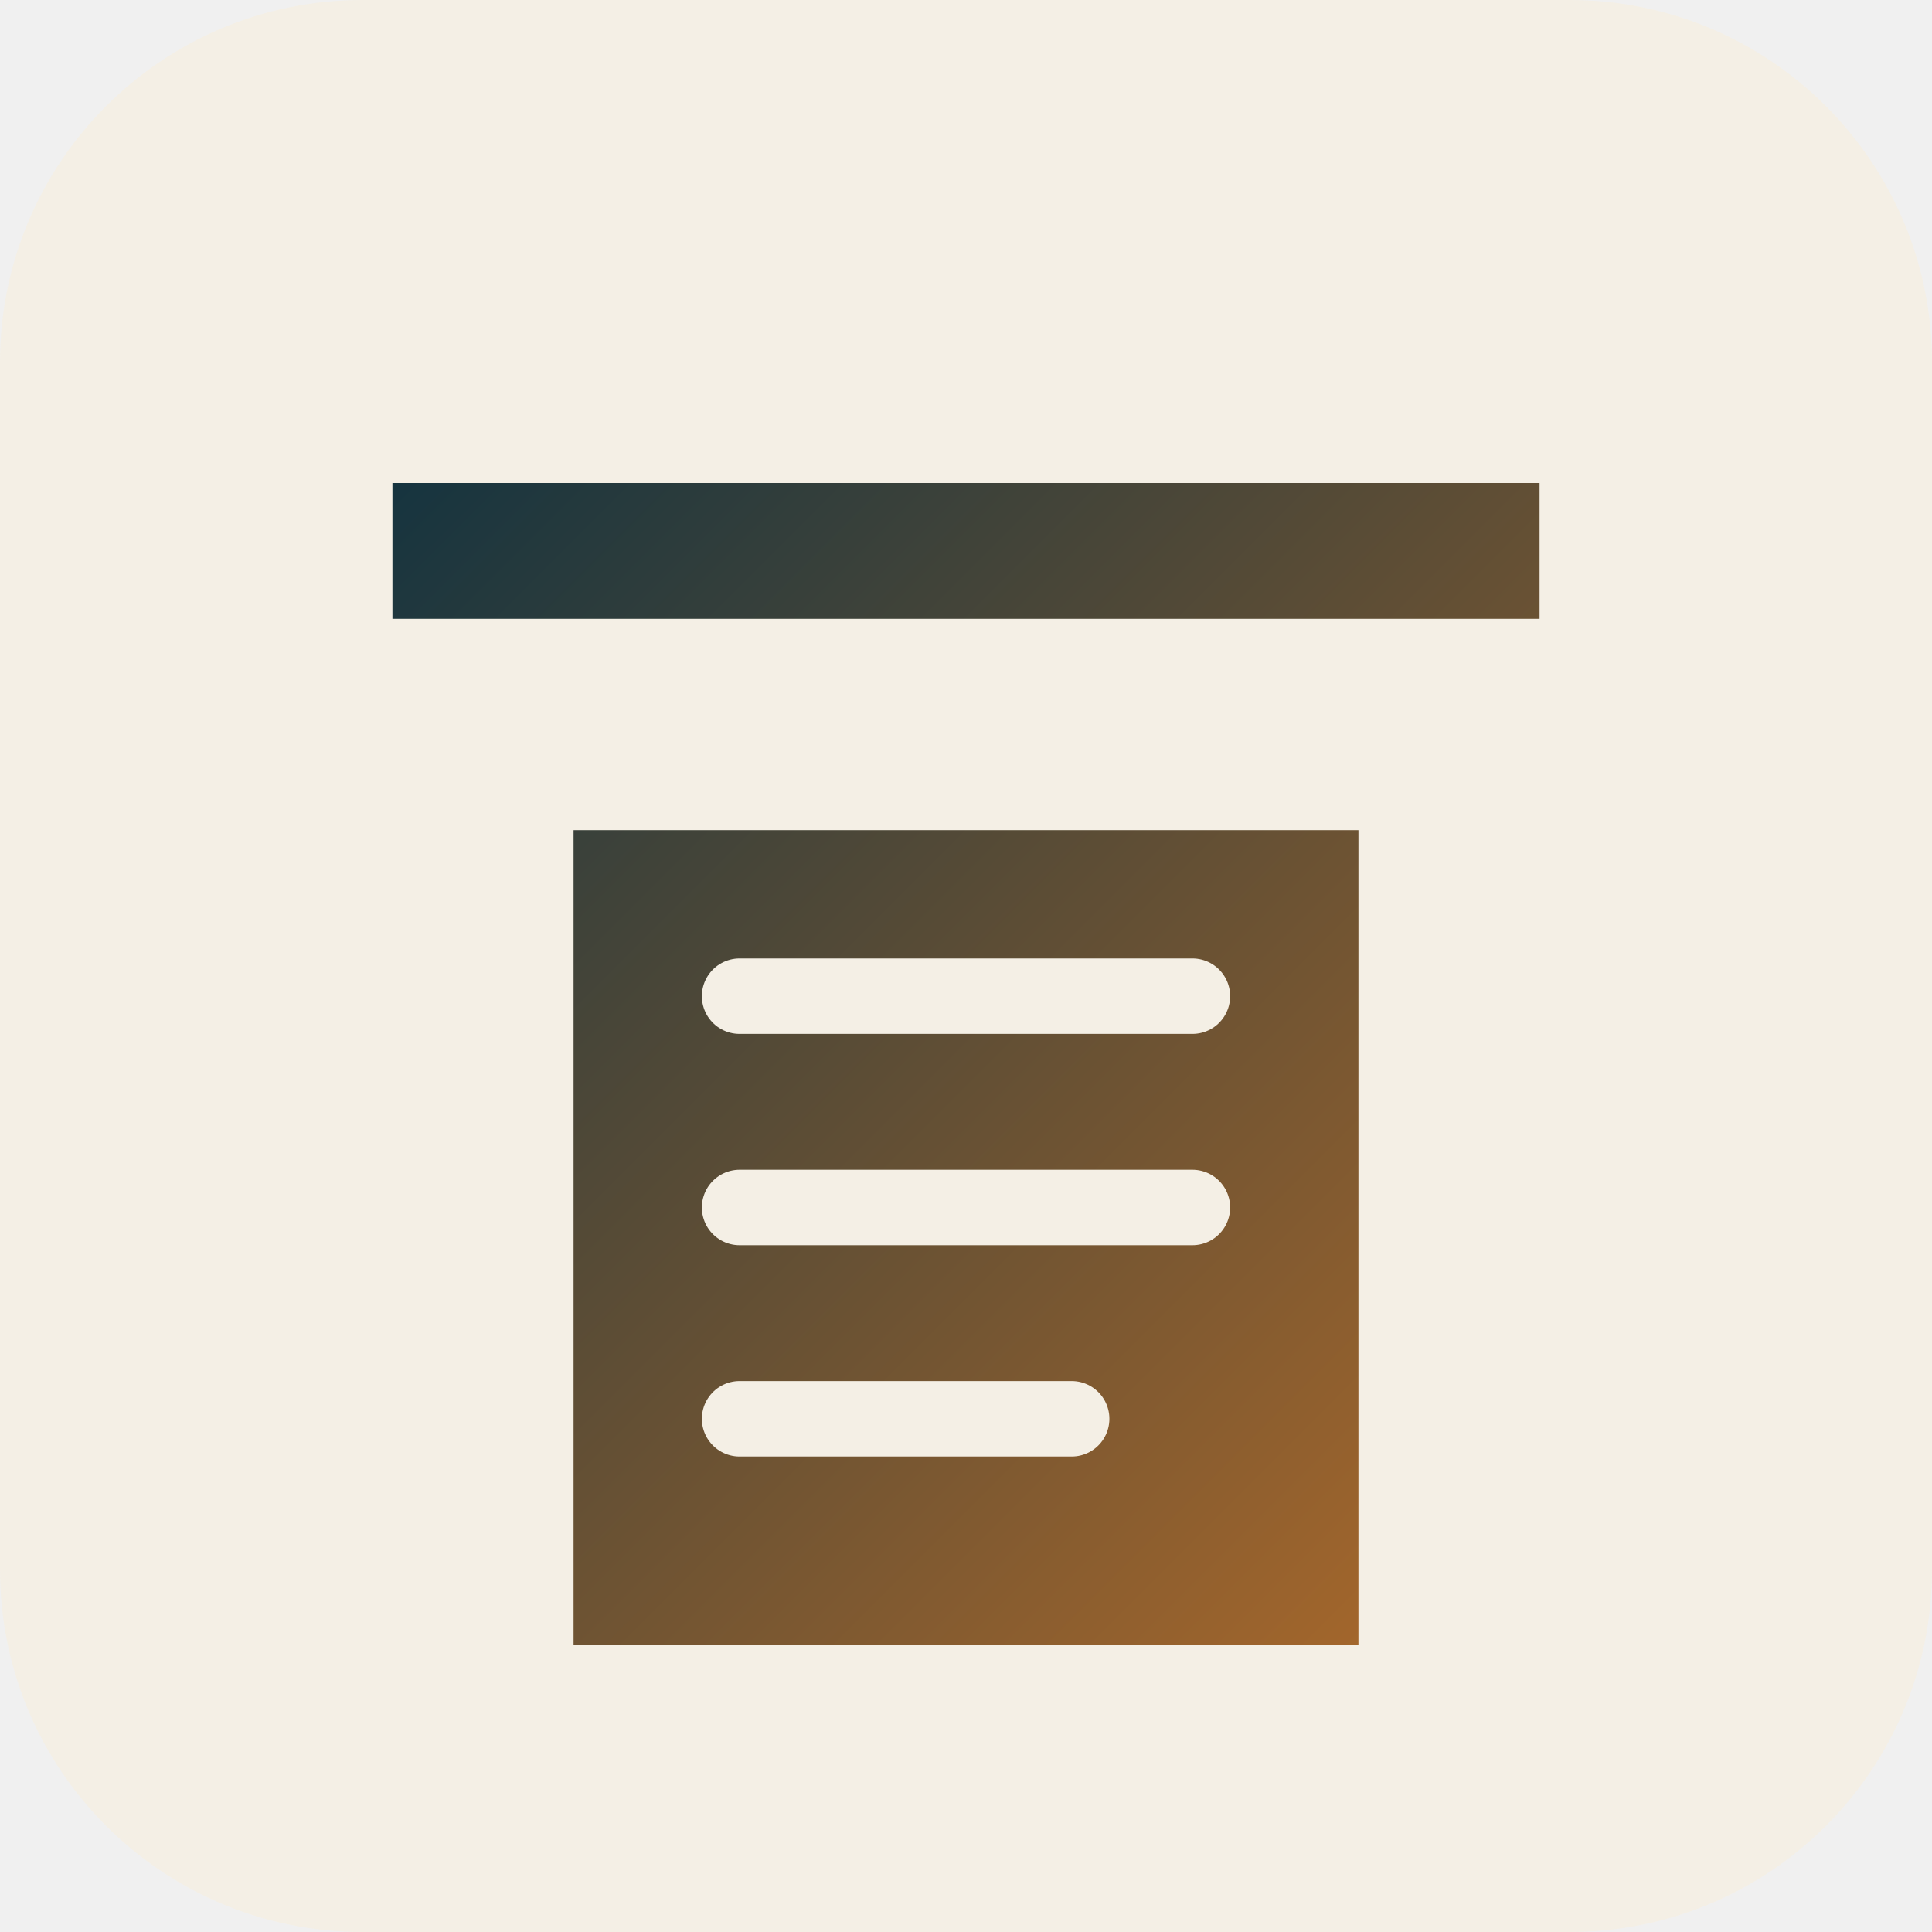
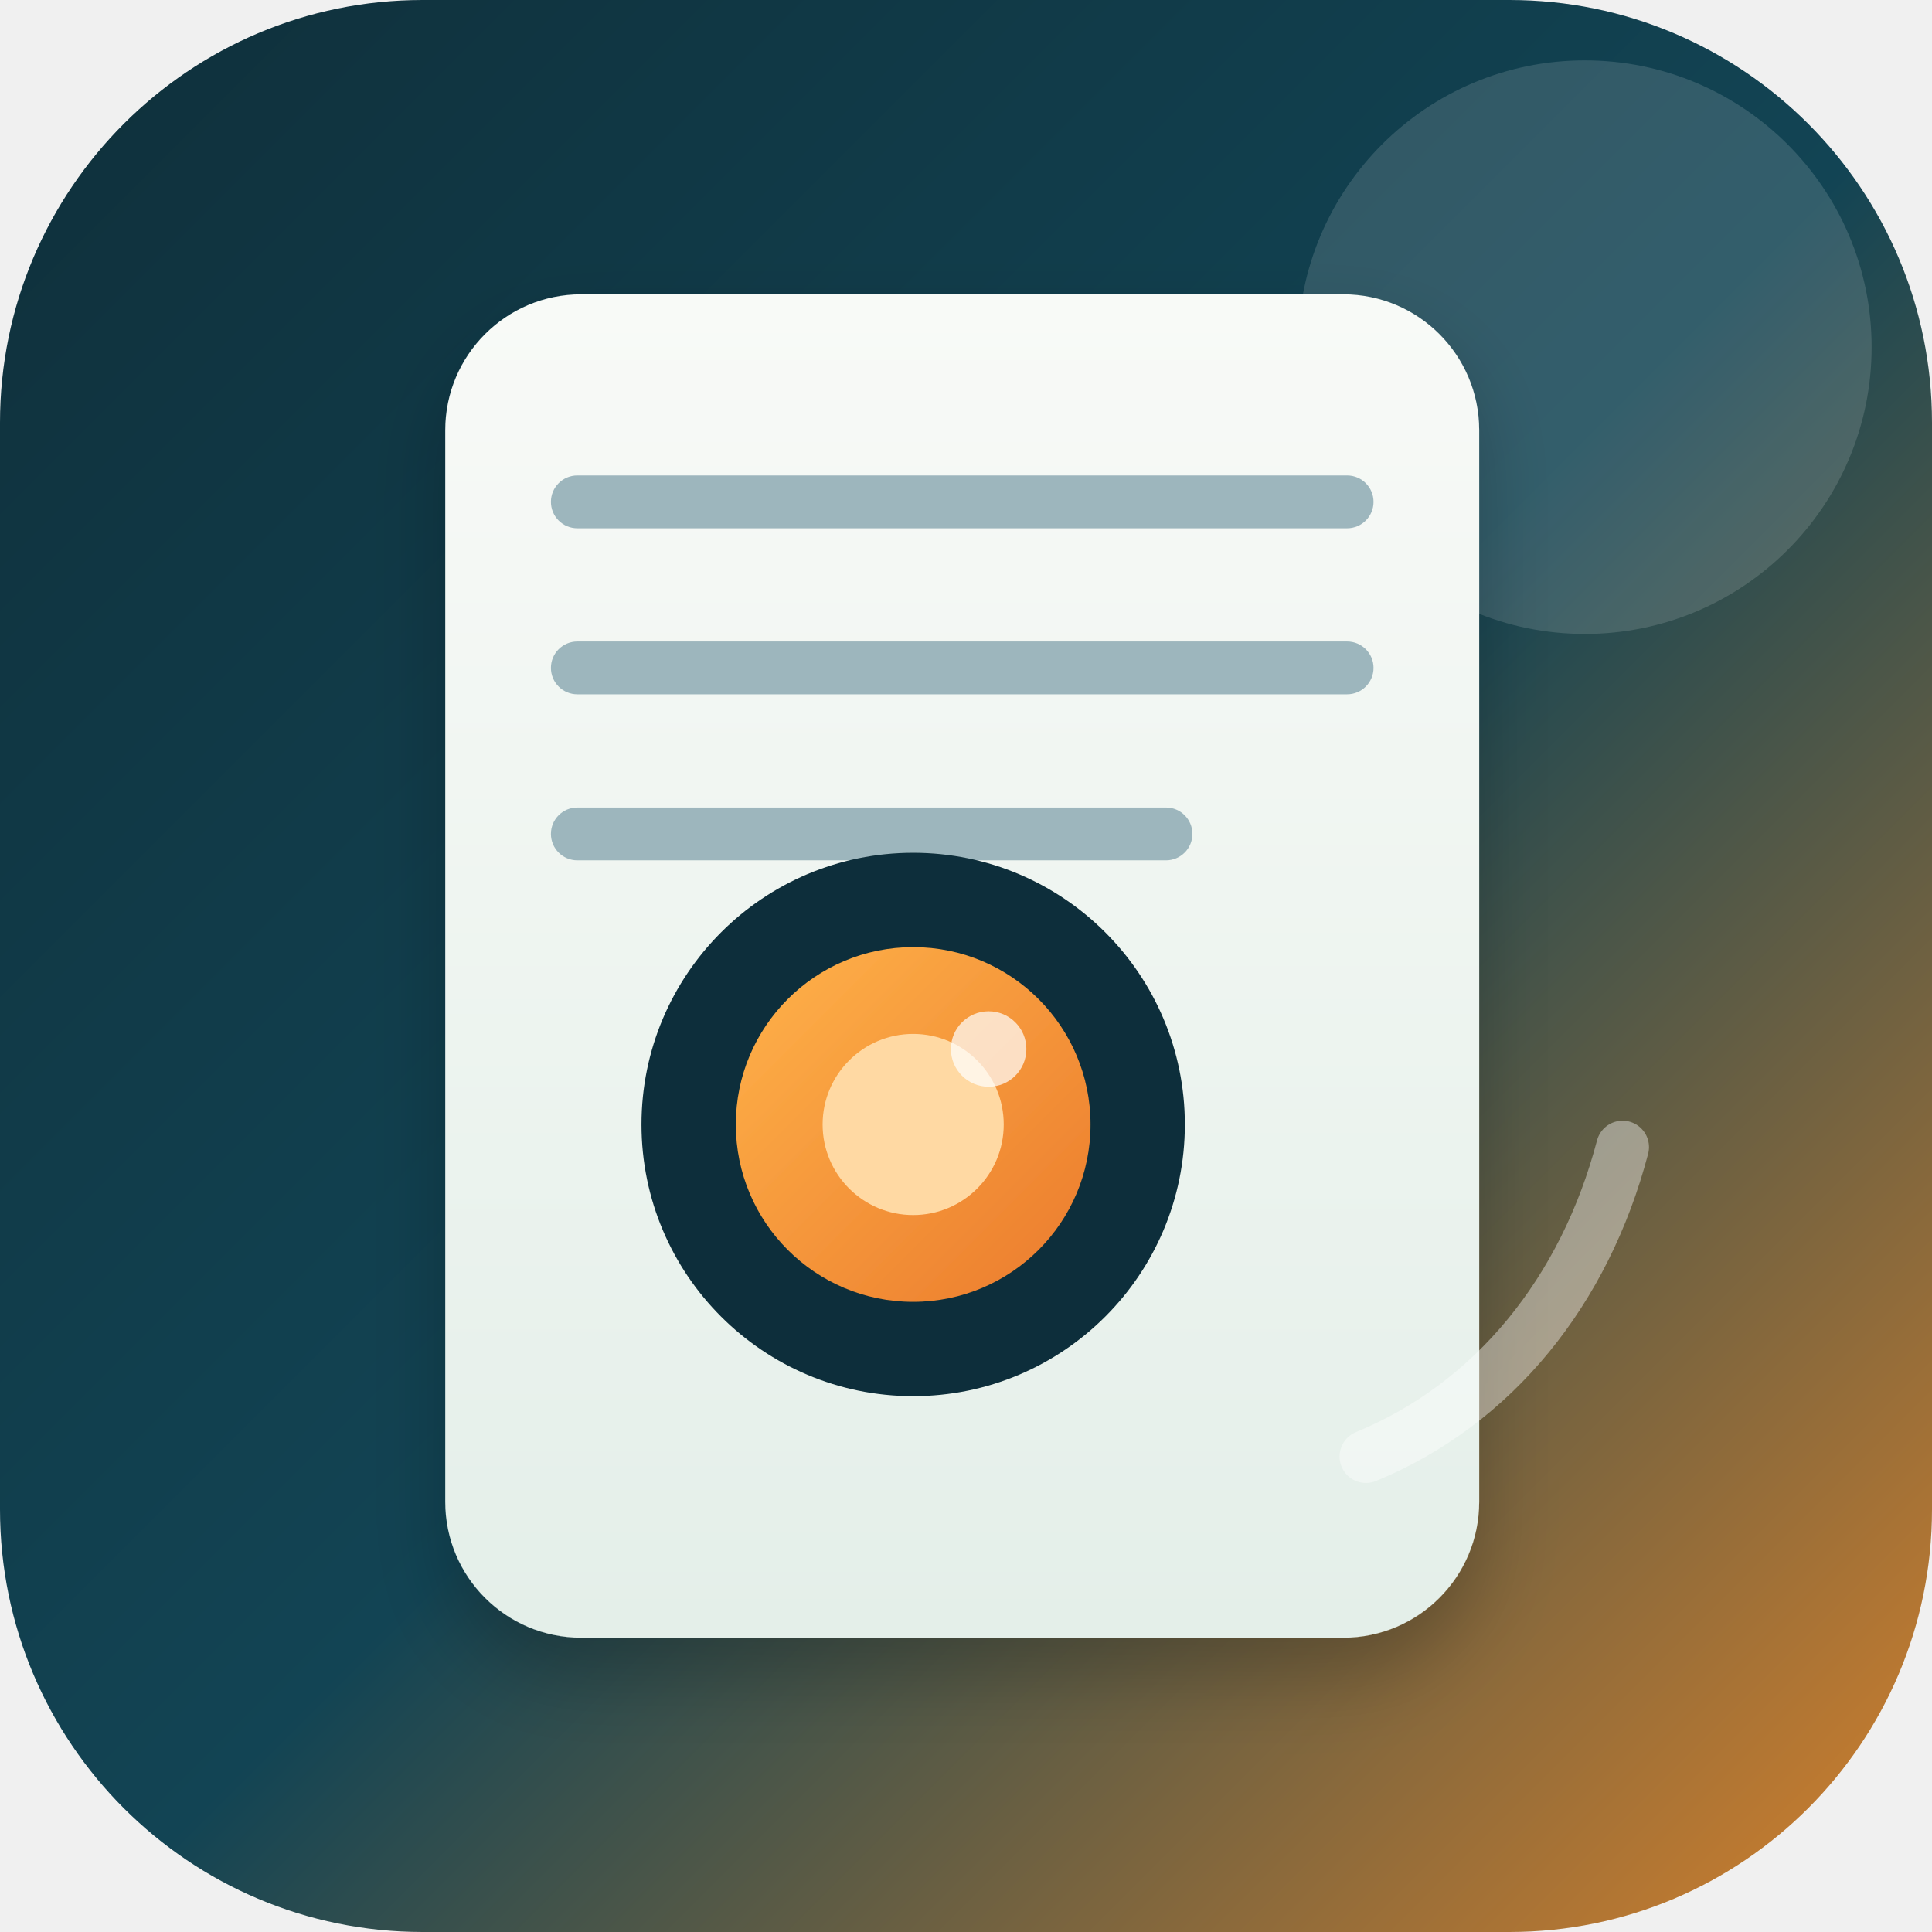
- <svg xmlns="http://www.w3.org/2000/svg" viewBox="0 0 256 256" role="img" aria-label="OnLedge icon">
+ <svg xmlns="http://www.w3.org/2000/svg" viewBox="0 0 512 512" role="img" aria-label="OnLedge icon">
  <defs>
-     <linearGradient id="g" x1="0" y1="0" x2="1" y2="1">
-       <stop offset="0%" stop-color="#16343f" />
-       <stop offset="100%" stop-color="#ae6a2a" />
+     <linearGradient id="bg" x1="0" y1="0" x2="1" y2="1">
+       <stop offset="0%" stop-color="#0f2f3a" />
+       <stop offset="52%" stop-color="#124454" />
+       <stop offset="100%" stop-color="#d9822b" />
    </linearGradient>
+     <linearGradient id="paper" x1="0" y1="0" x2="0" y2="1">
+       <stop offset="0%" stop-color="#f8faf7" />
+       <stop offset="100%" stop-color="#e4efe9" />
+     </linearGradient>
+     <linearGradient id="accent" x1="0" y1="0" x2="1" y2="1">
+       <stop offset="0%" stop-color="#ffb34a" />
+       <stop offset="100%" stop-color="#eb7a2c" />
+     </linearGradient>
+     <filter id="soft" x="-20%" y="-20%" width="140%" height="140%">
+       <feDropShadow dx="0" dy="10" stdDeviation="10" flood-opacity="0.22" />
+     </filter>
  </defs>
-   <rect width="256" height="256" rx="48" fill="#f4efe5" />
-   <path d="M52 64h152v18H52zm24 46h104v108H76z" fill="url(#g)" />
-   <path d="M98 132h60M98 160h60M98 188h44" stroke="#f4efe5" stroke-width="10" stroke-linecap="round" />
+   <rect width="512" height="512" rx="112" fill="url(#bg)" />
+   <circle cx="420" cy="92" r="76" fill="#ffffff" fill-opacity="0.14" />
+   <g transform="translate(118 78)" filter="url(#soft)">
+     <rect x="0" y="0" width="274" height="356" rx="36" fill="url(#paper)" />
+     <rect x="28" y="48" width="218" height="14" rx="7" fill="#9db6bd" />
+     <rect x="28" y="92" width="218" height="14" rx="7" fill="#9db6bd" />
+     <rect x="28" y="136" width="170" height="14" rx="7" fill="#9db6bd" />
+     <g transform="translate(124 220)">
+       <circle cx="0" cy="0" r="72" fill="#0f2f3a" />
+       <circle cx="0" cy="0" r="47" fill="url(#accent)" />
+       <circle cx="0" cy="0" r="24" fill="#ffd9a3" />
+       <circle cx="20" cy="-20" r="10" fill="#fff" fill-opacity="0.7" />
+     </g>
+   </g>
+   <path d="M362 386c34-14 58-44 68-82" fill="none" stroke="#fff" stroke-opacity="0.4" stroke-width="14" stroke-linecap="round" />
</svg>
